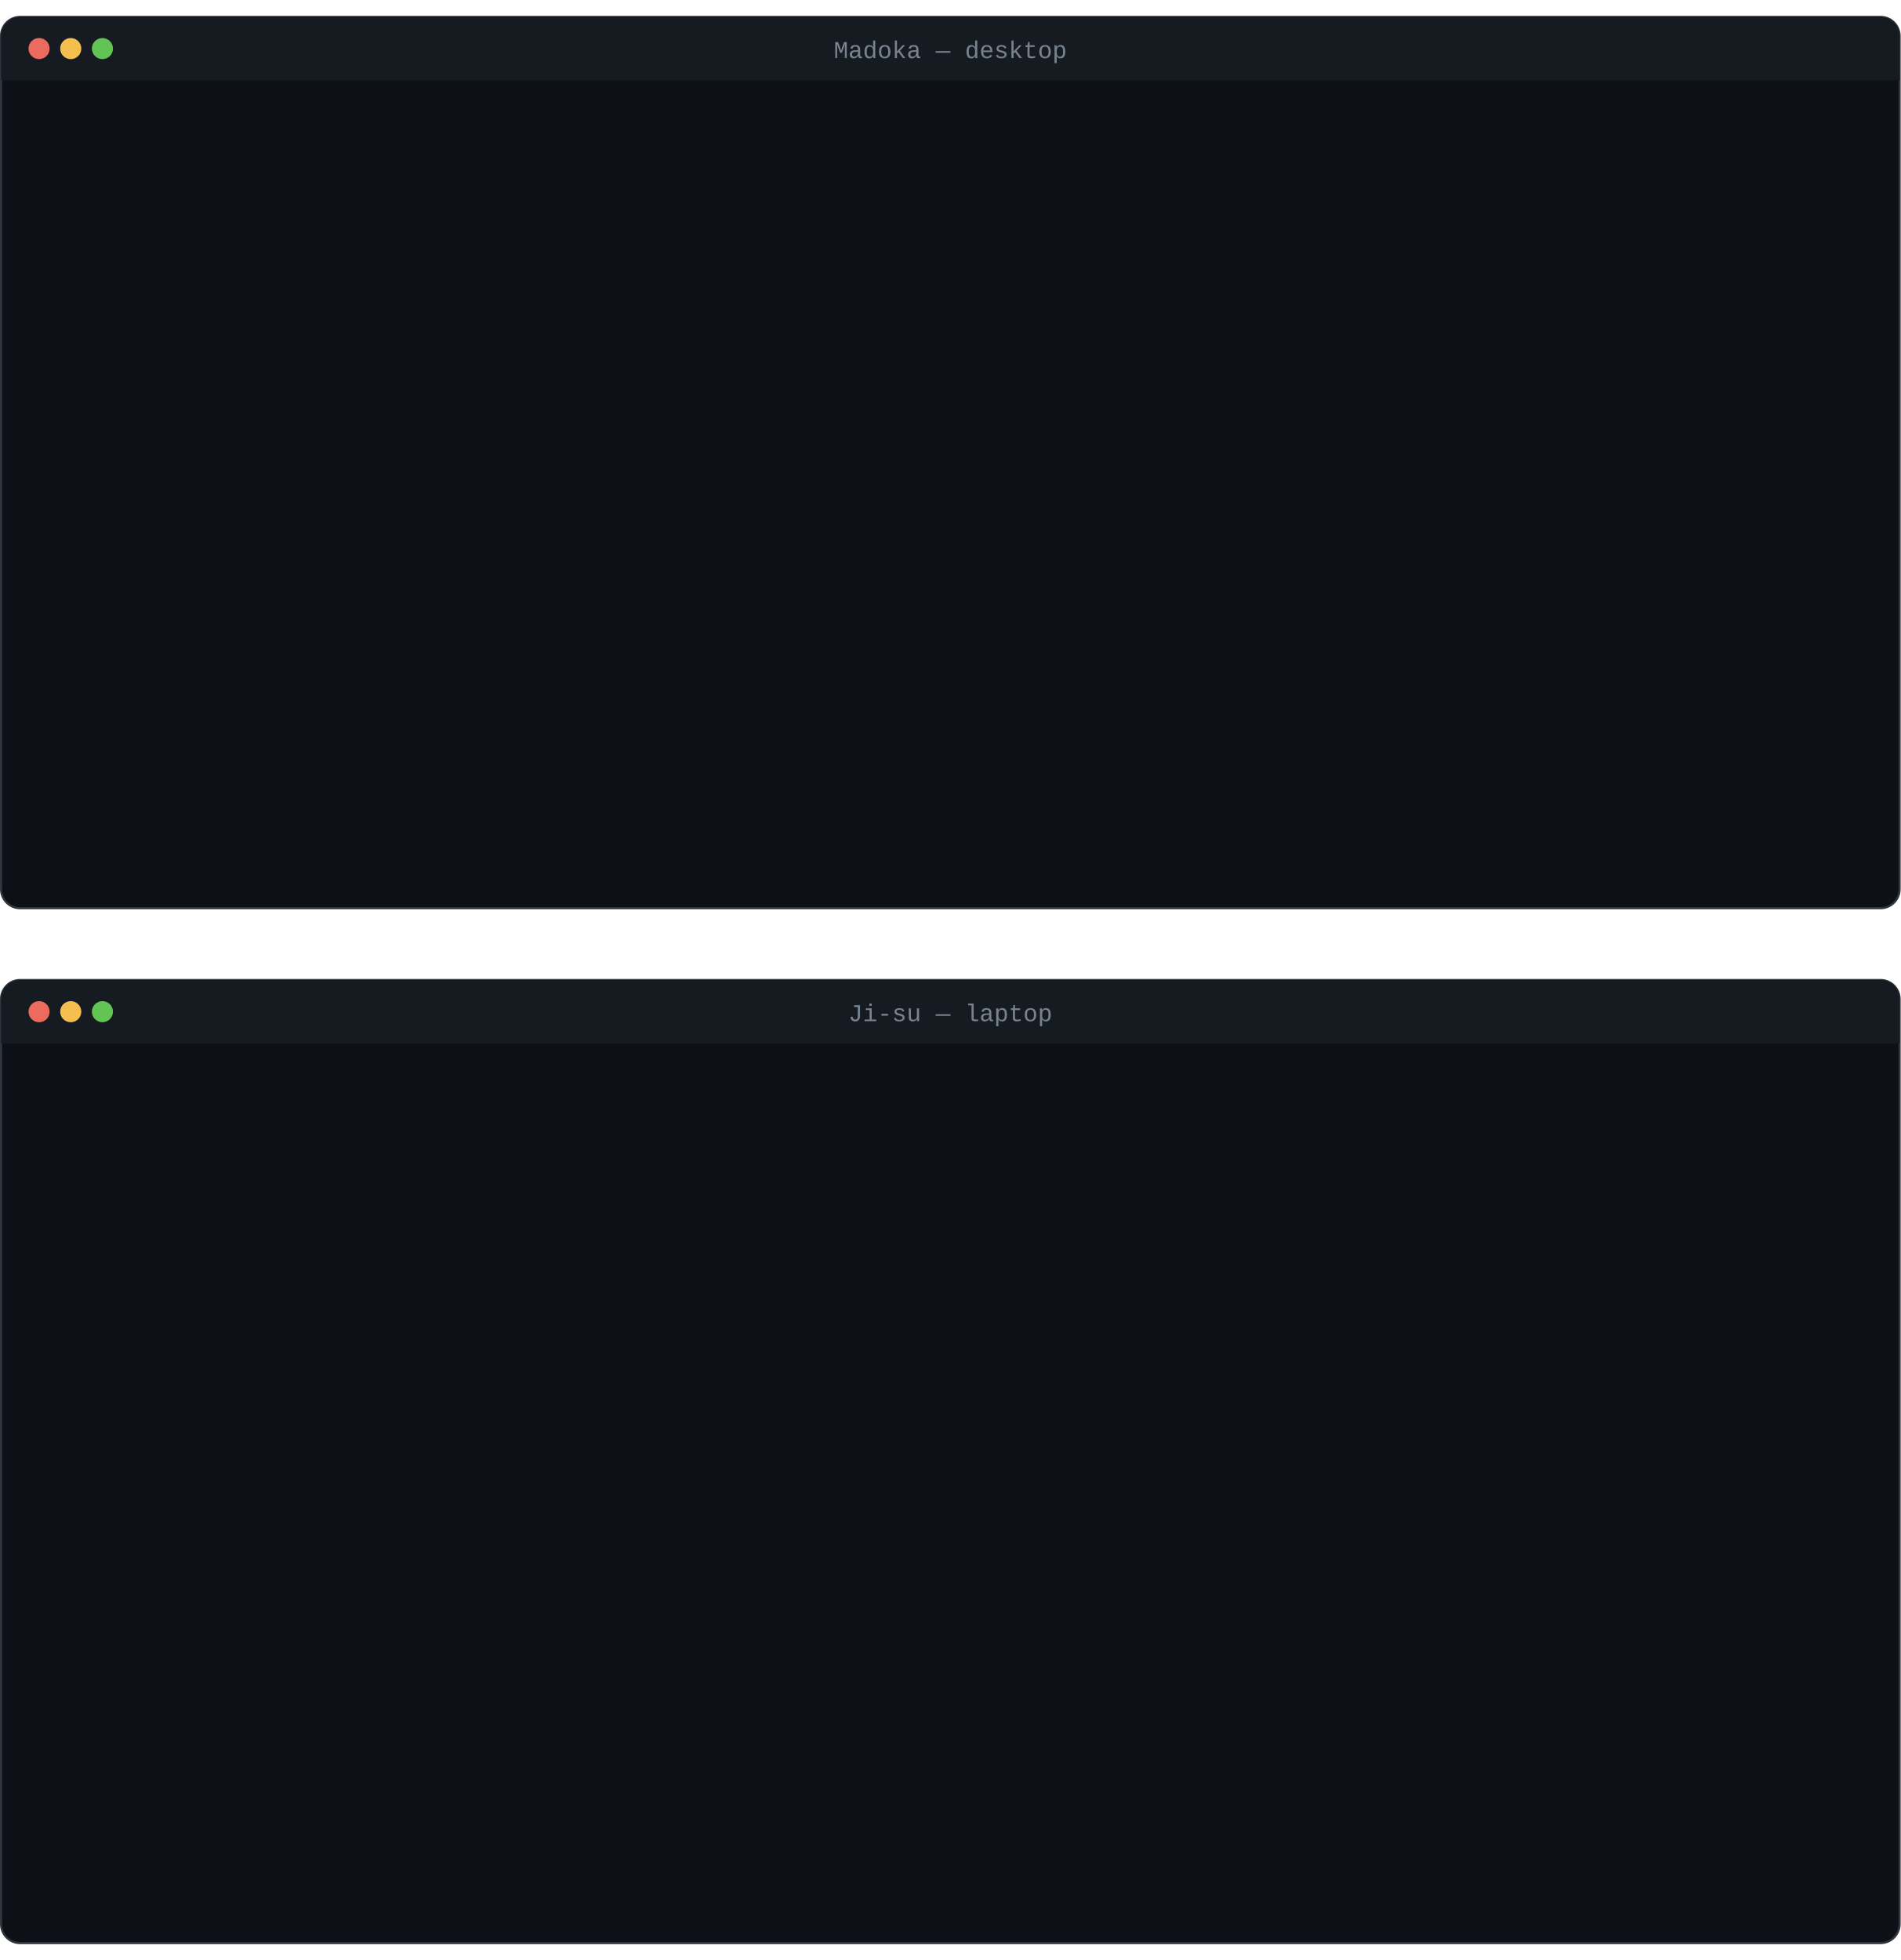
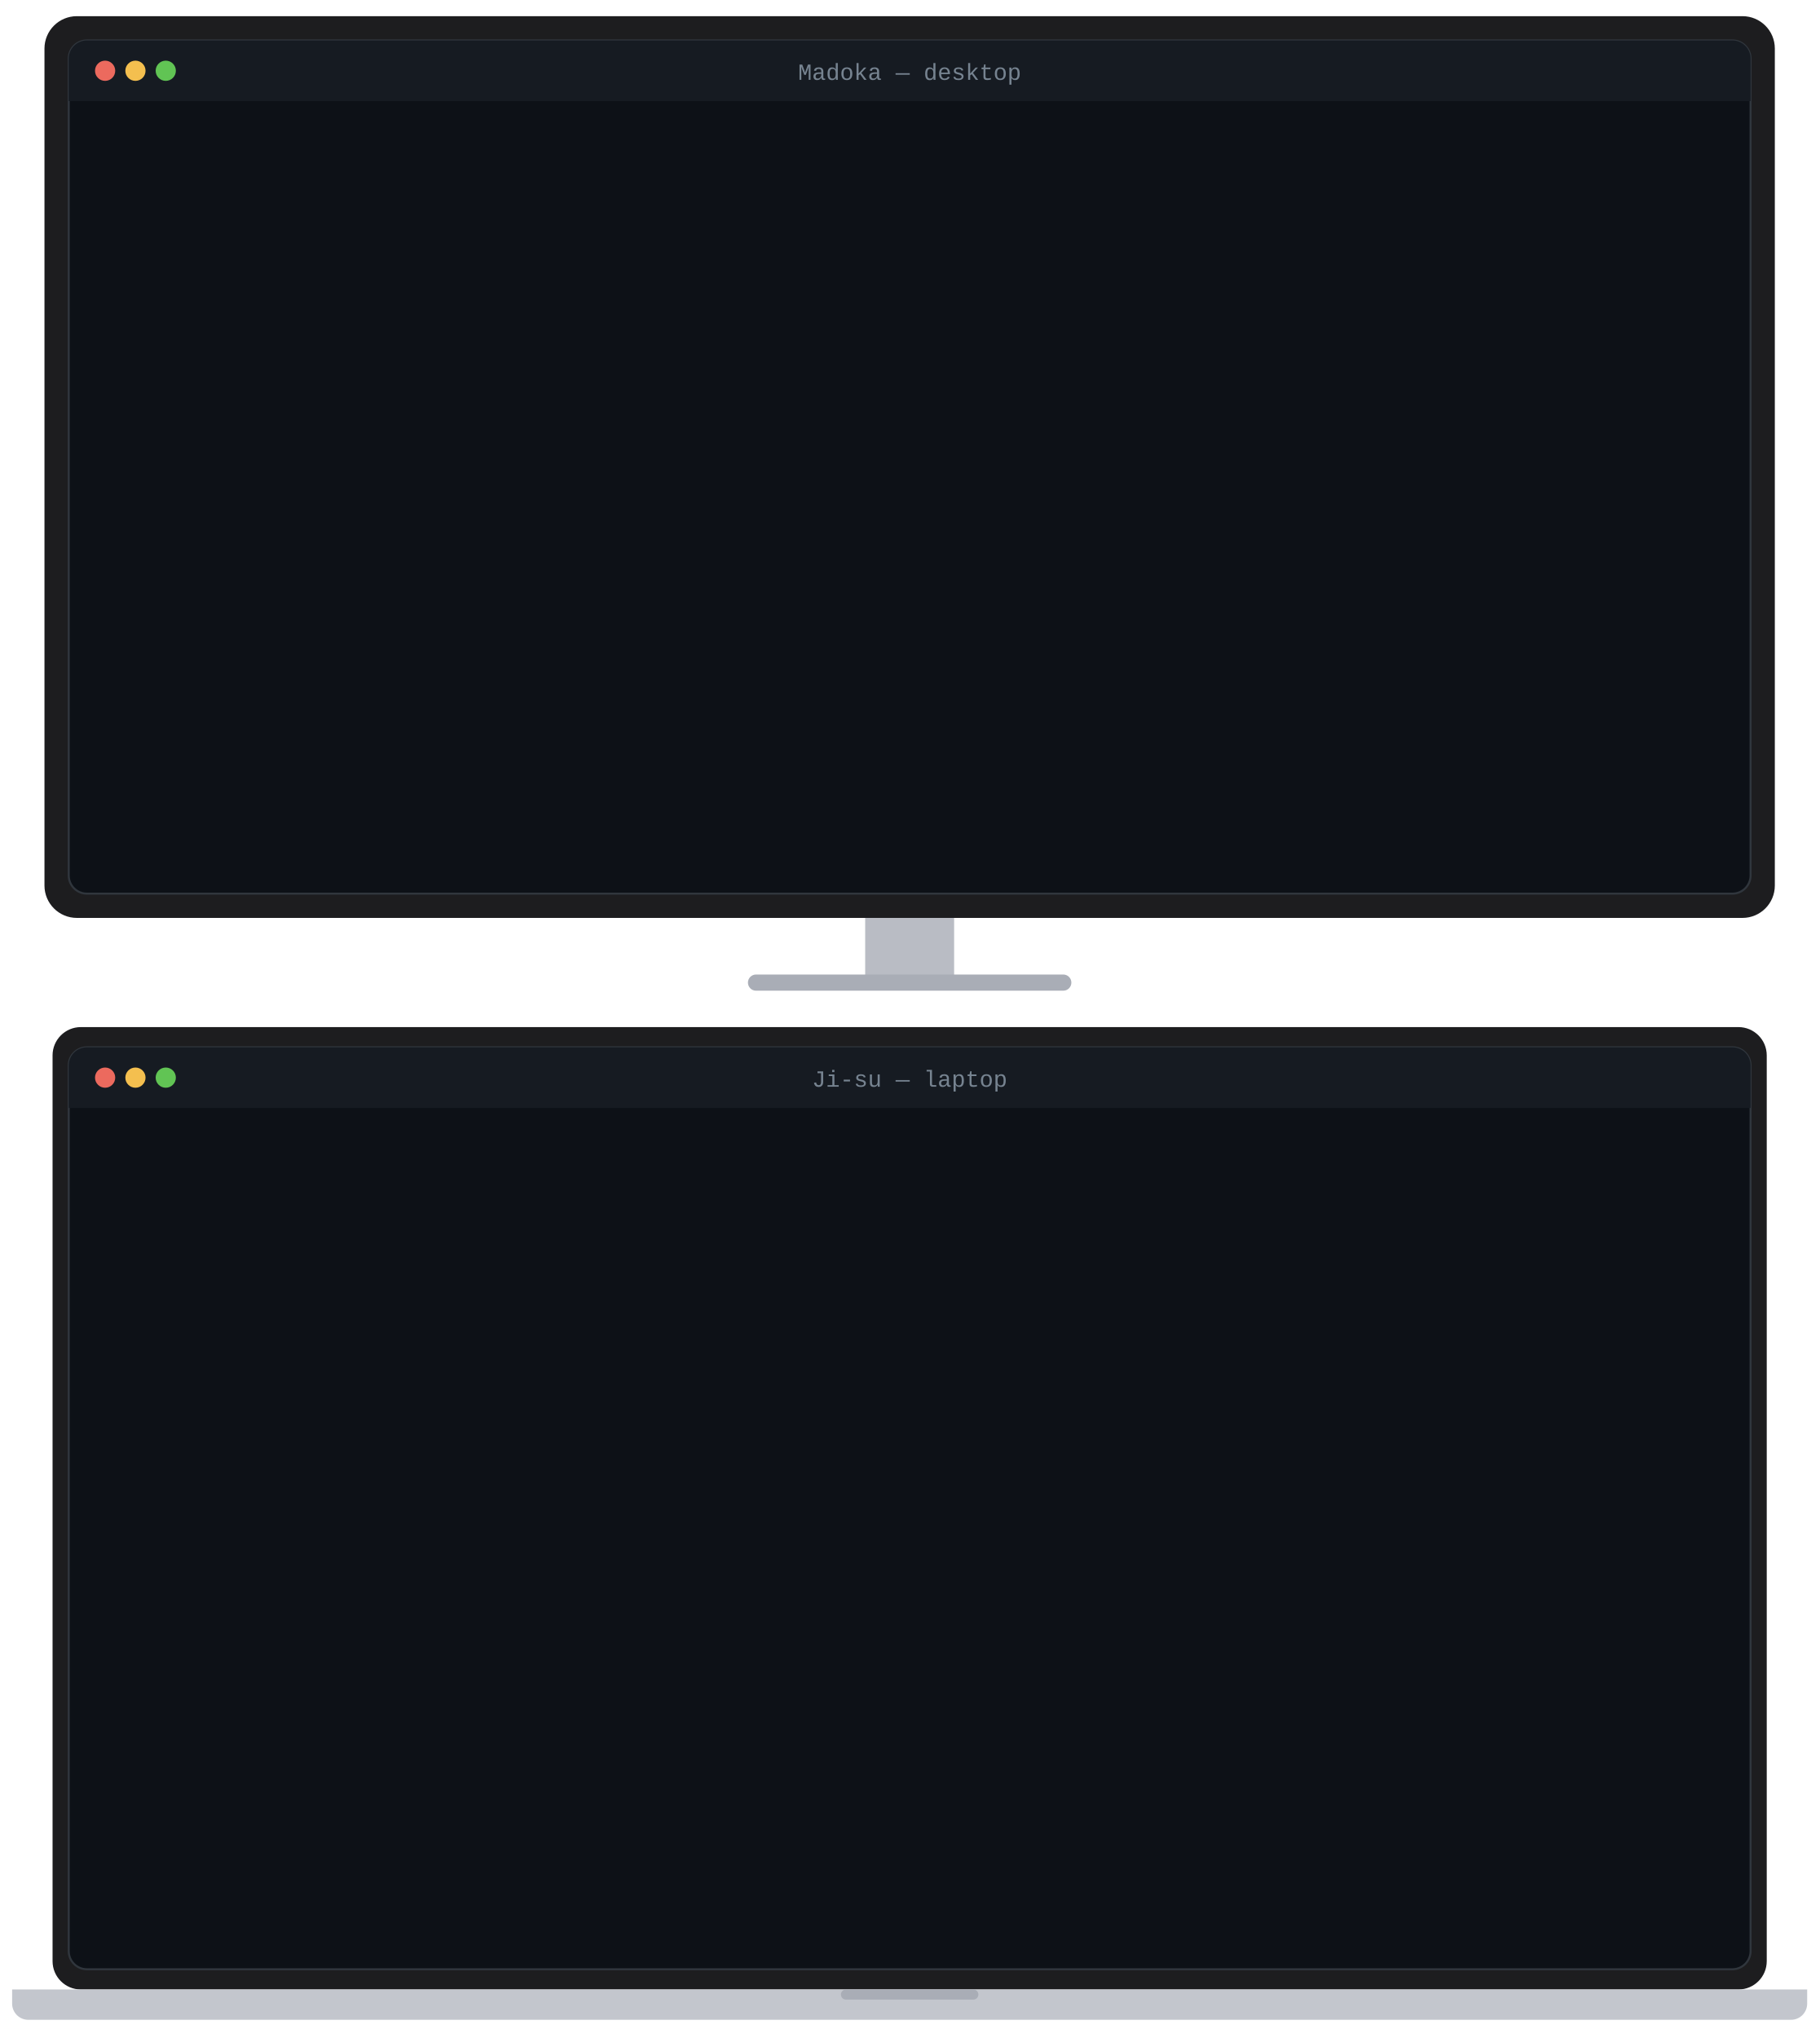
- <svg xmlns="http://www.w3.org/2000/svg" viewBox="0 0 900 928" width="900" height="928" font-size="12.5">
+ <svg xmlns="http://www.w3.org/2000/svg" viewBox="0 0 900 1008" width="900" height="1008" font-size="12.5">
  <style>
.t{font-family:ui-monospace,SFMono-Regular,Menlo,Monaco,Consolas,"Liberation Mono",monospace;
white-space:pre;dominant-baseline:auto}
text[style*="animation-name"]{opacity:0;animation-duration:32.0s;animation-iteration-count:infinite;animation-timing-function:linear}
@keyframes a1{0%,1.25%{opacity:0}1.37%,100%{opacity:1}}
@keyframes type2{0%,1.25%{width:0}7.50%,100%{width:647.4px}}
- @keyframes cm3{0%,1.25%{x:33.6px}7.50%,100%{x:680.9px}}
+ @keyframes cm3{0%,1.25%{x:67.1px}7.50%,100%{x:714.4px}}
@keyframes co3{0%,1.25%{opacity:0}1.35%,7.50%{opacity:.85}7.60%,100%{opacity:0}}
@keyframes a4{0%,8.12%{opacity:0}8.24%,100%{opacity:1}}
@keyframes a5{0%,9.06%{opacity:0}9.18%,100%{opacity:1}}
@keyframes a6{0%,10.00%{opacity:0}10.12%,100%{opacity:1}}
@keyframes a7{0%,10.94%{opacity:0}11.06%,100%{opacity:1}}
@keyframes a8{0%,13.12%{opacity:0}13.24%,100%{opacity:1}}
@keyframes a9{0%,14.06%{opacity:0}14.18%,100%{opacity:1}}
@keyframes a10{0%,14.69%{opacity:0}14.81%,100%{opacity:1}}
@keyframes a11{0%,15.31%{opacity:0}15.43%,100%{opacity:1}}
@keyframes a12{0%,16.25%{opacity:0}16.37%,100%{opacity:1}}
@keyframes a13{0%,17.19%{opacity:0}17.31%,100%{opacity:1}}
@keyframes a14{0%,18.44%{opacity:0}18.56%,100%{opacity:1}}
@keyframes a15{0%,19.69%{opacity:0}19.81%,22.50%{opacity:1}22.62%,100%{opacity:0}}
@keyframes a16{0%,22.50%{opacity:0}22.62%,26.25%{opacity:1}26.37%,100%{opacity:0}}
@keyframes a17{0%,26.25%{opacity:0}26.37%,100%{opacity:1}}
@keyframes a18{0%,27.50%{opacity:0}27.62%,100%{opacity:1}}
@keyframes a19{0%,29.06%{opacity:0}29.18%,100%{opacity:1}}
@keyframes a20{0%,30.00%{opacity:0}30.12%,100%{opacity:1}}
@keyframes a21{0%,30.94%{opacity:0}31.06%,100%{opacity:1}}
@keyframes a22{0%,32.50%{opacity:0}32.62%,100%{opacity:1}}
@keyframes a23{0%,33.75%{opacity:0}33.87%,38.75%{opacity:1}38.87%,100%{opacity:0}}
@keyframes a24{0%,38.75%{opacity:0}38.87%,45.62%{opacity:1}45.74%,100%{opacity:0}}
@keyframes a25{0%,45.62%{opacity:0}45.74%,59.06%{opacity:1}59.18%,100%{opacity:0}}
@keyframes a26{0%,59.06%{opacity:0}59.18%,100%{opacity:1}}
@keyframes a27{0%,60.00%{opacity:0}60.12%,100%{opacity:1}}
@keyframes a28{0%,34.06%{opacity:0}34.18%,100%{opacity:1}}
@keyframes a29{0%,35.00%{opacity:0}35.12%,100%{opacity:1}}
@keyframes type30{0%,35.00%{width:0}38.41%,100%{width:293.6px}}
- @keyframes cm31{0%,35.00%{x:33.6px}38.41%,100%{x:327.1px}}
+ @keyframes cm31{0%,35.00%{x:67.1px}38.41%,100%{x:360.6px}}
@keyframes co31{0%,35.00%{opacity:0}35.10%,38.41%{opacity:.85}38.51%,100%{opacity:0}}
@keyframes a32{0%,41.25%{opacity:0}41.37%,100%{opacity:1}}
@keyframes a33{0%,42.19%{opacity:0}42.31%,100%{opacity:1}}
@keyframes a34{0%,43.12%{opacity:0}43.24%,45.00%{opacity:1}45.12%,100%{opacity:0}}
@keyframes a35{0%,45.00%{opacity:0}45.12%,46.88%{opacity:1}46.99%,100%{opacity:0}}
@keyframes a36{0%,46.88%{opacity:0}46.99%,100%{opacity:1}}
@keyframes a37{0%,47.81%{opacity:0}47.93%,100%{opacity:1}}
@keyframes a38{0%,48.75%{opacity:0}48.87%,100%{opacity:1}}
@keyframes a39{0%,50.00%{opacity:0}50.12%,52.81%{opacity:1}52.93%,100%{opacity:0}}
@keyframes a40{0%,52.81%{opacity:0}52.93%,100%{opacity:1}}
@keyframes a41{0%,54.06%{opacity:0}54.18%,100%{opacity:1}}
@keyframes a42{0%,55.00%{opacity:0}55.12%,100%{opacity:1}}
@keyframes a43{0%,55.94%{opacity:0}56.06%,100%{opacity:1}}
@keyframes a44{0%,56.56%{opacity:0}56.68%,100%{opacity:1}}
@keyframes a45{0%,57.19%{opacity:0}57.31%,100%{opacity:1}}
@keyframes a46{0%,58.13%{opacity:0}58.25%,100%{opacity:1}}
@keyframes a47{0%,59.06%{opacity:0}59.18%,100%{opacity:1}}
@keyframes a48{0%,60.62%{opacity:0}60.74%,100%{opacity:1}}
@keyframes a49{0%,61.56%{opacity:0}61.68%,100%{opacity:1}}
@keyframes a50{0%,62.50%{opacity:0}62.62%,100%{opacity:1}}
@keyframes a51{0%,63.44%{opacity:0}63.56%,100%{opacity:1}}
@keyframes a52{0%,64.38%{opacity:0}64.50%,100%{opacity:1}}
@keyframes a53{0%,65.62%{opacity:0}65.75%,100%{opacity:1}}
@keyframes a54{0%,67.19%{opacity:0}67.31%,100%{opacity:1}}
</style>
  <rect width="100%" height="100%" fill="none" />
-   <rect x="0.5" y="8" width="899.0" height="422.0" rx="9" fill="#0d1117" stroke="#30363d" />
-   <path d="M0.5 17a9 9 0 0 1 9-9h881.0a9 9 0 0 1 9 9v21.0H0.5Z" fill="#161b22" />
-   <circle cx="18.5" cy="23" r="5" fill="#ec6a5e" />
-   <circle cx="33.5" cy="23" r="5" fill="#f4bf4f" />
-   <circle cx="48.5" cy="23" r="5" fill="#61c454" />
-   <text x="450.0" y="27.5" text-anchor="middle" class="t" fill="#768390" font-size="11.5">Madoka — desktop</text>
-   <text x="18.5" y="60.5" class="t" fill="#57ab5a" style="animation-name:a1">$</text>
+   <rect x="22" y="8" width="856.0" height="446.0" rx="16" fill="#1D1D1F" />
+   <rect x="428.0" y="454.0" width="44" height="30" fill="#B9BCC4" />
+   <rect x="370.0" y="482.0" width="160" height="8" rx="4" fill="#A9ADB6" />
+   <rect x="26" y="508.0" width="848.0" height="476.0" rx="14" fill="#1D1D1F" />
+   <path d="M6 984.0h888.0v7a8 8 0 0 1 -8 8h-872.0a8 8 0 0 1 -8 -8Z" fill="#C3C6CD" />
+   <rect x="416.0" y="984.0" width="68" height="5" rx="2.5" fill="#A9ADB6" />
+   <rect x="34" y="20" width="832.0" height="422.0" rx="9" fill="#0d1117" stroke="#30363d" />
+   <path d="M34 29a9 9 0 0 1 9-9h814.0a9 9 0 0 1 9 9v21.0H34Z" fill="#161b22" />
+   <circle cx="52" cy="35" r="5" fill="#ec6a5e" />
+   <circle cx="67" cy="35" r="5" fill="#f4bf4f" />
+   <circle cx="82" cy="35" r="5" fill="#61c454" />
+   <text x="450.0" y="39.5" text-anchor="middle" class="t" fill="#768390" font-size="11.5">Madoka — desktop</text>
+   <text x="52.0" y="72.5" class="t" fill="#57ab5a" style="animation-name:a1">$</text>
  <clipPath id="clip1">
-     <rect x="33.555" y="38.0" height="23.0" width="0" style="animation:type2 32.0s steps(86,end) infinite" />
+     <rect x="67.055" y="50.0" height="23.0" width="0" style="animation:type2 32.0s steps(86,end) infinite" />
  </clipPath>
-   <text x="33.555" y="60.5" class="t" fill="#e6edf3" clip-path="url(#clip1)" style="animation-name:a1">tandem send "Quicken Reconciliation" --to Ji-su --note "Amex feed short 2 txns" --wait</text>
-   <rect x="33.6" y="50.5" width="7.5" height="12.5" fill="#e6edf3" opacity="0" style="animation:cm3 32.0s steps(86,end) infinite,co3 32.0s linear infinite" />
-   <text x="18.5" y="77.5" class="t" fill="#e6edf3" style="animation-name:a4">sending 'Quicken Reconciliation': Madoka -&gt; Ji-su</text>
-   <text x="18.5" y="94.5" class="t" fill="#768390" style="animation-name:a5">  document: HANDOFF_quicken_aug.md</text>
-   <text x="18.5" y="111.5" class="t" fill="#e6edf3" style="animation-name:a6">materializing (so real bytes exist to upload):</text>
-   <text x="18.5" y="128.5" class="t" fill="#768390" style="animation-name:a7">  2 dataless file(s) — forcing download</text>
-   <text x="18.5" y="145.5" class="t" fill="#768390" style="animation-name:a8">  all materialized in 1s</text>
-   <text x="18.5" y="162.5" class="t" fill="#768390" style="animation-name:a9">  exported "Quicken Reconciliation" -&gt; _handoff/projects/Quicken Reconciliation.20260822T171204Z.json</text>
-   <text x="18.5" y="179.5" class="t" fill="#768390" style="animation-name:a10">  instructions: yes</text>
-   <text x="18.5" y="196.5" class="t" fill="#768390" style="animation-name:a11">  manifest: 6 files, 21.6 KB</text>
-   <text x="18.5" y="213.5" class="t" fill="#768390" style="animation-name:a12">  memory: 20 file(s), 42.1 KB -&gt; .handoff/memory/20260822T171204Z-Madoka/</text>
-   <text x="18.5" y="230.5" class="t" fill="#a5d6ff" style="animation-name:a13">event: 20260822T171205Z-Madoka-handoff.json</text>
-   <text x="18.5" y="247.5" class="t" fill="#e6edf3" style="animation-name:a14">verifying the upload (this is what 'staged' never proved):</text>
-   <text x="18.5" y="264.5" class="t" fill="#6cb6ff" style="animation-name:a15">  [██████░░░░░░░░░░░░░░]  33%  2/6 files uploaded   5s</text>
-   <text x="18.5" y="264.5" class="t" fill="#6cb6ff" style="animation-name:a16">  [█████████████░░░░░░░]  66%  4/6 files uploaded   15s</text>
-   <text x="18.5" y="264.5" class="t" fill="#6cb6ff" style="animation-name:a17">  [████████████████████] 100%  6/6 files uploaded   25s</text>
-   <text x="18.5" y="281.5" class="t" fill="#57ab5a" style="animation-name:a18">  ✓ all 6 files uploaded to the drive in 25s</text>
-   <text x="18.5" y="315.5" class="t" fill="#e6edf3" style="animation-name:a19">  UPLOADED. 'Ji-su' can pull it now:</text>
-   <text x="18.5" y="332.5" class="t" fill="#e6edf3" style="animation-name:a20">      tandem receive "Quicken Reconciliation"</text>
-   <text x="18.5" y="349.5" class="t" fill="#daaa3f" style="animation-name:a21">  Do not edit 'Quicken Reconciliation' on Madoka until it comes back.</text>
-   <text x="18.5" y="383.5" class="t" fill="#e6edf3" style="animation-name:a22">waiting for Ji-su to claim it (Ctrl-C to stop)...</text>
-   <text x="18.5" y="400.5" class="t" fill="#768390" style="animation-name:a23">  20s</text>
-   <text x="18.5" y="400.5" class="t" fill="#768390" style="animation-name:a24">  70s</text>
-   <text x="18.5" y="400.5" class="t" fill="#768390" style="animation-name:a25">  120s</text>
-   <text x="18.5" y="400.5" class="t" fill="#768390" style="animation-name:a26">  130s</text>
-   <text x="18.5" y="417.5" class="t" fill="#57ab5a" style="animation-name:a27">  ✓ DELIVERED — Ji-su claimed 'Quicken Reconciliation' at 20260822T171417Z</text>
-   <text x="450.0" y="451.0" text-anchor="middle" class="t" fill="#768390" font-size="11.5" style="animation-name:a28">⇣   shared drive   ⇣</text>
-   <rect x="0.5" y="464.0" width="899.0" height="456.0" rx="9" fill="#0d1117" stroke="#30363d" />
-   <path d="M0.5 473.0a9 9 0 0 1 9-9h881.0a9 9 0 0 1 9 9v21.0H0.5Z" fill="#161b22" />
-   <circle cx="18.5" cy="479.0" r="5" fill="#ec6a5e" />
-   <circle cx="33.5" cy="479.0" r="5" fill="#f4bf4f" />
-   <circle cx="48.5" cy="479.0" r="5" fill="#61c454" />
-   <text x="450.0" y="483.5" text-anchor="middle" class="t" fill="#768390" font-size="11.5">Ji-su — laptop</text>
-   <text x="18.5" y="516.5" class="t" fill="#57ab5a" style="animation-name:a29">$</text>
+   <text x="67.055" y="72.5" class="t" fill="#e6edf3" clip-path="url(#clip1)" style="animation-name:a1">tandem send "Quicken Reconciliation" --to Ji-su --note "Amex feed short 2 txns" --wait</text>
+   <rect x="67.1" y="62.5" width="7.5" height="12.5" fill="#e6edf3" opacity="0" style="animation:cm3 32.0s steps(86,end) infinite,co3 32.0s linear infinite" />
+   <text x="52.0" y="89.5" class="t" fill="#e6edf3" style="animation-name:a4">sending 'Quicken Reconciliation': Madoka -&gt; Ji-su</text>
+   <text x="52.0" y="106.5" class="t" fill="#768390" style="animation-name:a5">  document: HANDOFF_quicken_aug.md</text>
+   <text x="52.0" y="123.5" class="t" fill="#e6edf3" style="animation-name:a6">materializing (so real bytes exist to upload):</text>
+   <text x="52.0" y="140.5" class="t" fill="#768390" style="animation-name:a7">  2 dataless file(s) — forcing download</text>
+   <text x="52.0" y="157.5" class="t" fill="#768390" style="animation-name:a8">  all materialized in 1s</text>
+   <text x="52.0" y="174.5" class="t" fill="#768390" style="animation-name:a9">  exported "Quicken Reconciliation" -&gt; _handoff/projects/Quicken Reconciliation.20260822T171204Z.json</text>
+   <text x="52.0" y="191.5" class="t" fill="#768390" style="animation-name:a10">  instructions: yes</text>
+   <text x="52.0" y="208.5" class="t" fill="#768390" style="animation-name:a11">  manifest: 6 files, 21.6 KB</text>
+   <text x="52.0" y="225.5" class="t" fill="#768390" style="animation-name:a12">  memory: 20 file(s), 42.1 KB -&gt; .handoff/memory/20260822T171204Z-Madoka/</text>
+   <text x="52.0" y="242.5" class="t" fill="#a5d6ff" style="animation-name:a13">event: 20260822T171205Z-Madoka-handoff.json</text>
+   <text x="52.0" y="259.5" class="t" fill="#e6edf3" style="animation-name:a14">verifying the upload (this is what 'staged' never proved):</text>
+   <text x="52.0" y="276.5" class="t" fill="#6cb6ff" style="animation-name:a15">  [██████░░░░░░░░░░░░░░]  33%  2/6 files uploaded   5s</text>
+   <text x="52.0" y="276.5" class="t" fill="#6cb6ff" style="animation-name:a16">  [█████████████░░░░░░░]  66%  4/6 files uploaded   15s</text>
+   <text x="52.0" y="276.5" class="t" fill="#6cb6ff" style="animation-name:a17">  [████████████████████] 100%  6/6 files uploaded   25s</text>
+   <text x="52.0" y="293.5" class="t" fill="#57ab5a" style="animation-name:a18">  ✓ all 6 files uploaded to the drive in 25s</text>
+   <text x="52.0" y="327.5" class="t" fill="#e6edf3" style="animation-name:a19">  UPLOADED. 'Ji-su' can pull it now:</text>
+   <text x="52.0" y="344.5" class="t" fill="#e6edf3" style="animation-name:a20">      tandem receive "Quicken Reconciliation"</text>
+   <text x="52.0" y="361.5" class="t" fill="#daaa3f" style="animation-name:a21">  Do not edit 'Quicken Reconciliation' on Madoka until it comes back.</text>
+   <text x="52.0" y="395.5" class="t" fill="#e6edf3" style="animation-name:a22">waiting for Ji-su to claim it (Ctrl-C to stop)...</text>
+   <text x="52.0" y="412.5" class="t" fill="#768390" style="animation-name:a23">  20s</text>
+   <text x="52.0" y="412.5" class="t" fill="#768390" style="animation-name:a24">  70s</text>
+   <text x="52.0" y="412.5" class="t" fill="#768390" style="animation-name:a25">  120s</text>
+   <text x="52.0" y="412.5" class="t" fill="#768390" style="animation-name:a26">  130s</text>
+   <text x="52.0" y="429.5" class="t" fill="#57ab5a" style="animation-name:a27">  ✓ DELIVERED — Ji-su claimed 'Quicken Reconciliation' at 20260822T171417Z</text>
+   <text x="550.0" y="480.0" text-anchor="start" class="t" fill="#768390" font-size="11.5" style="animation-name:a28">⇣  shared drive  ⇣</text>
+   <rect x="34" y="518.0" width="832.0" height="456.0" rx="9" fill="#0d1117" stroke="#30363d" />
+   <path d="M34 527.0a9 9 0 0 1 9-9h814.0a9 9 0 0 1 9 9v21.0H34Z" fill="#161b22" />
+   <circle cx="52" cy="533.0" r="5" fill="#ec6a5e" />
+   <circle cx="67" cy="533.0" r="5" fill="#f4bf4f" />
+   <circle cx="82" cy="533.0" r="5" fill="#61c454" />
+   <text x="450.0" y="537.5" text-anchor="middle" class="t" fill="#768390" font-size="11.5">Ji-su — laptop</text>
+   <text x="52.0" y="570.5" class="t" fill="#57ab5a" style="animation-name:a29">$</text>
  <clipPath id="clip29">
-     <rect x="33.555" y="494.0" height="23.0" width="0" style="animation:type30 32.0s steps(39,end) infinite" />
+     <rect x="67.055" y="548.0" height="23.0" width="0" style="animation:type30 32.0s steps(39,end) infinite" />
  </clipPath>
-   <text x="33.555" y="516.5" class="t" fill="#e6edf3" clip-path="url(#clip29)" style="animation-name:a29">tandem receive "Quicken Reconciliation"</text>
-   <rect x="33.6" y="506.5" width="7.5" height="12.5" fill="#e6edf3" opacity="0" style="animation:cm31 32.0s steps(39,end) infinite,co31 32.0s linear infinite" />
-   <text x="18.5" y="533.5" class="t" fill="#e6edf3" style="animation-name:a32">receiving 'Quicken Reconciliation' on Ji-su</text>
-   <text x="18.5" y="550.5" class="t" fill="#e6edf3" style="animation-name:a33">waiting for a handoff addressed to Ji-su...</text>
-   <text x="18.5" y="567.5" class="t" fill="#768390" style="animation-name:a34">  6s</text>
-   <text x="18.5" y="567.5" class="t" fill="#768390" style="animation-name:a35">  12s</text>
-   <text x="18.5" y="567.5" class="t" fill="#768390" style="animation-name:a36">  18s</text>
-   <text x="18.5" y="584.5" class="t" fill="#768390" style="animation-name:a37">  handed off by Madoka at 20260822T171205Z</text>
-   <text x="18.5" y="601.5" class="t" fill="#e6edf3" style="animation-name:a38">waiting for the files:</text>
-   <text x="18.5" y="618.5" class="t" fill="#6cb6ff" style="animation-name:a39">  [██████████░░░░░░░░░░]  50%  3/6 files materialized, 9/22 KB   12s</text>
-   <text x="18.5" y="618.5" class="t" fill="#6cb6ff" style="animation-name:a40">  [████████████████████] 100%  6/6 files materialized, 22/22 KB   31s</text>
-   <text x="18.5" y="635.5" class="t" fill="#57ab5a" style="animation-name:a41">  ✓ all 6 files delivered and verified by md5 in 31s</text>
-   <text x="18.5" y="652.5" class="t" fill="#768390" style="animation-name:a42">  project already defined on this Mac</text>
-   <text x="18.5" y="669.5" class="t" fill="#e6edf3" style="animation-name:a43">picking up 'Quicken Reconciliation' on Ji-su</text>
-   <text x="18.5" y="686.5" class="t" fill="#e6edf3" style="animation-name:a44">materializing:</text>
-   <text x="18.5" y="703.5" class="t" fill="#768390" style="animation-name:a45">  all files materialized</text>
-   <text x="18.5" y="720.5" class="t" fill="#a5d6ff" style="animation-name:a46">event: 20260822T171417Z-Ji-su-claim.json</text>
-   <text x="18.5" y="737.5" class="t" fill="#adbac7" style="animation-name:a47">claimed by Ji-su (the other Mac sees this once iCloud carries the event over)</text>
-   <text x="18.5" y="771.5" class="t" fill="#c9a4ff" style="animation-name:a48">================ HANDOFF_quicken_aug.md ================</text>
-   <text x="18.5" y="805.5" class="t" fill="#adbac7" style="animation-name:a49">## Where I left off</text>
-   <text x="18.5" y="822.5" class="t" fill="#adbac7" style="animation-name:a50">Aug statements reconciled through 8/19. Amex feed is short two</text>
-   <text x="18.5" y="839.5" class="t" fill="#adbac7" style="animation-name:a51">transactions — see the note in accounts.md before you re-import.</text>
-   <text x="18.5" y="856.5" class="t" fill="#768390" style="animation-name:a52">  ⋮</text>
-   <text x="18.5" y="873.5" class="t" fill="#57ab5a" style="animation-name:a53">  installed 20 memory file(s) from Madoka (20260822T171204Z) — 42.1 KB</text>
-   <text x="18.5" y="907.5" class="t" fill="#57ab5a" style="animation-name:a54">  ✓ HANDOFF_quicken_aug.md copied to the clipboard — open 'Quicken Reconciliation' in Claude and paste it.</text>
+   <text x="67.055" y="570.5" class="t" fill="#e6edf3" clip-path="url(#clip29)" style="animation-name:a29">tandem receive "Quicken Reconciliation"</text>
+   <rect x="67.1" y="560.5" width="7.5" height="12.5" fill="#e6edf3" opacity="0" style="animation:cm31 32.0s steps(39,end) infinite,co31 32.0s linear infinite" />
+   <text x="52.0" y="587.5" class="t" fill="#e6edf3" style="animation-name:a32">receiving 'Quicken Reconciliation' on Ji-su</text>
+   <text x="52.0" y="604.5" class="t" fill="#e6edf3" style="animation-name:a33">waiting for a handoff addressed to Ji-su...</text>
+   <text x="52.0" y="621.5" class="t" fill="#768390" style="animation-name:a34">  6s</text>
+   <text x="52.0" y="621.5" class="t" fill="#768390" style="animation-name:a35">  12s</text>
+   <text x="52.0" y="621.5" class="t" fill="#768390" style="animation-name:a36">  18s</text>
+   <text x="52.0" y="638.5" class="t" fill="#768390" style="animation-name:a37">  handed off by Madoka at 20260822T171205Z</text>
+   <text x="52.0" y="655.5" class="t" fill="#e6edf3" style="animation-name:a38">waiting for the files:</text>
+   <text x="52.0" y="672.5" class="t" fill="#6cb6ff" style="animation-name:a39">  [██████████░░░░░░░░░░]  50%  3/6 files materialized, 9/22 KB   12s</text>
+   <text x="52.0" y="672.5" class="t" fill="#6cb6ff" style="animation-name:a40">  [████████████████████] 100%  6/6 files materialized, 22/22 KB   31s</text>
+   <text x="52.0" y="689.5" class="t" fill="#57ab5a" style="animation-name:a41">  ✓ all 6 files delivered and verified by md5 in 31s</text>
+   <text x="52.0" y="706.5" class="t" fill="#768390" style="animation-name:a42">  project already defined on this Mac</text>
+   <text x="52.0" y="723.5" class="t" fill="#e6edf3" style="animation-name:a43">picking up 'Quicken Reconciliation' on Ji-su</text>
+   <text x="52.0" y="740.5" class="t" fill="#e6edf3" style="animation-name:a44">materializing:</text>
+   <text x="52.0" y="757.5" class="t" fill="#768390" style="animation-name:a45">  all files materialized</text>
+   <text x="52.0" y="774.5" class="t" fill="#a5d6ff" style="animation-name:a46">event: 20260822T171417Z-Ji-su-claim.json</text>
+   <text x="52.0" y="791.5" class="t" fill="#adbac7" style="animation-name:a47">claimed by Ji-su (the other Mac sees this once iCloud carries the event over)</text>
+   <text x="52.0" y="825.5" class="t" fill="#c9a4ff" style="animation-name:a48">================ HANDOFF_quicken_aug.md ================</text>
+   <text x="52.0" y="859.5" class="t" fill="#adbac7" style="animation-name:a49">## Where I left off</text>
+   <text x="52.0" y="876.5" class="t" fill="#adbac7" style="animation-name:a50">Aug statements reconciled through 8/19. Amex feed is short two</text>
+   <text x="52.0" y="893.5" class="t" fill="#adbac7" style="animation-name:a51">transactions — see the note in accounts.md before you re-import.</text>
+   <text x="52.0" y="910.5" class="t" fill="#768390" style="animation-name:a52">  ⋮</text>
+   <text x="52.0" y="927.5" class="t" fill="#57ab5a" style="animation-name:a53">  installed 20 memory file(s) from Madoka (20260822T171204Z) — 42.1 KB</text>
+   <text x="52.0" y="961.5" class="t" fill="#57ab5a" style="animation-name:a54">  ✓ HANDOFF_quicken_aug.md copied to the clipboard — open 'Quicken Reconciliation' in Claude and paste it.</text>
</svg>
